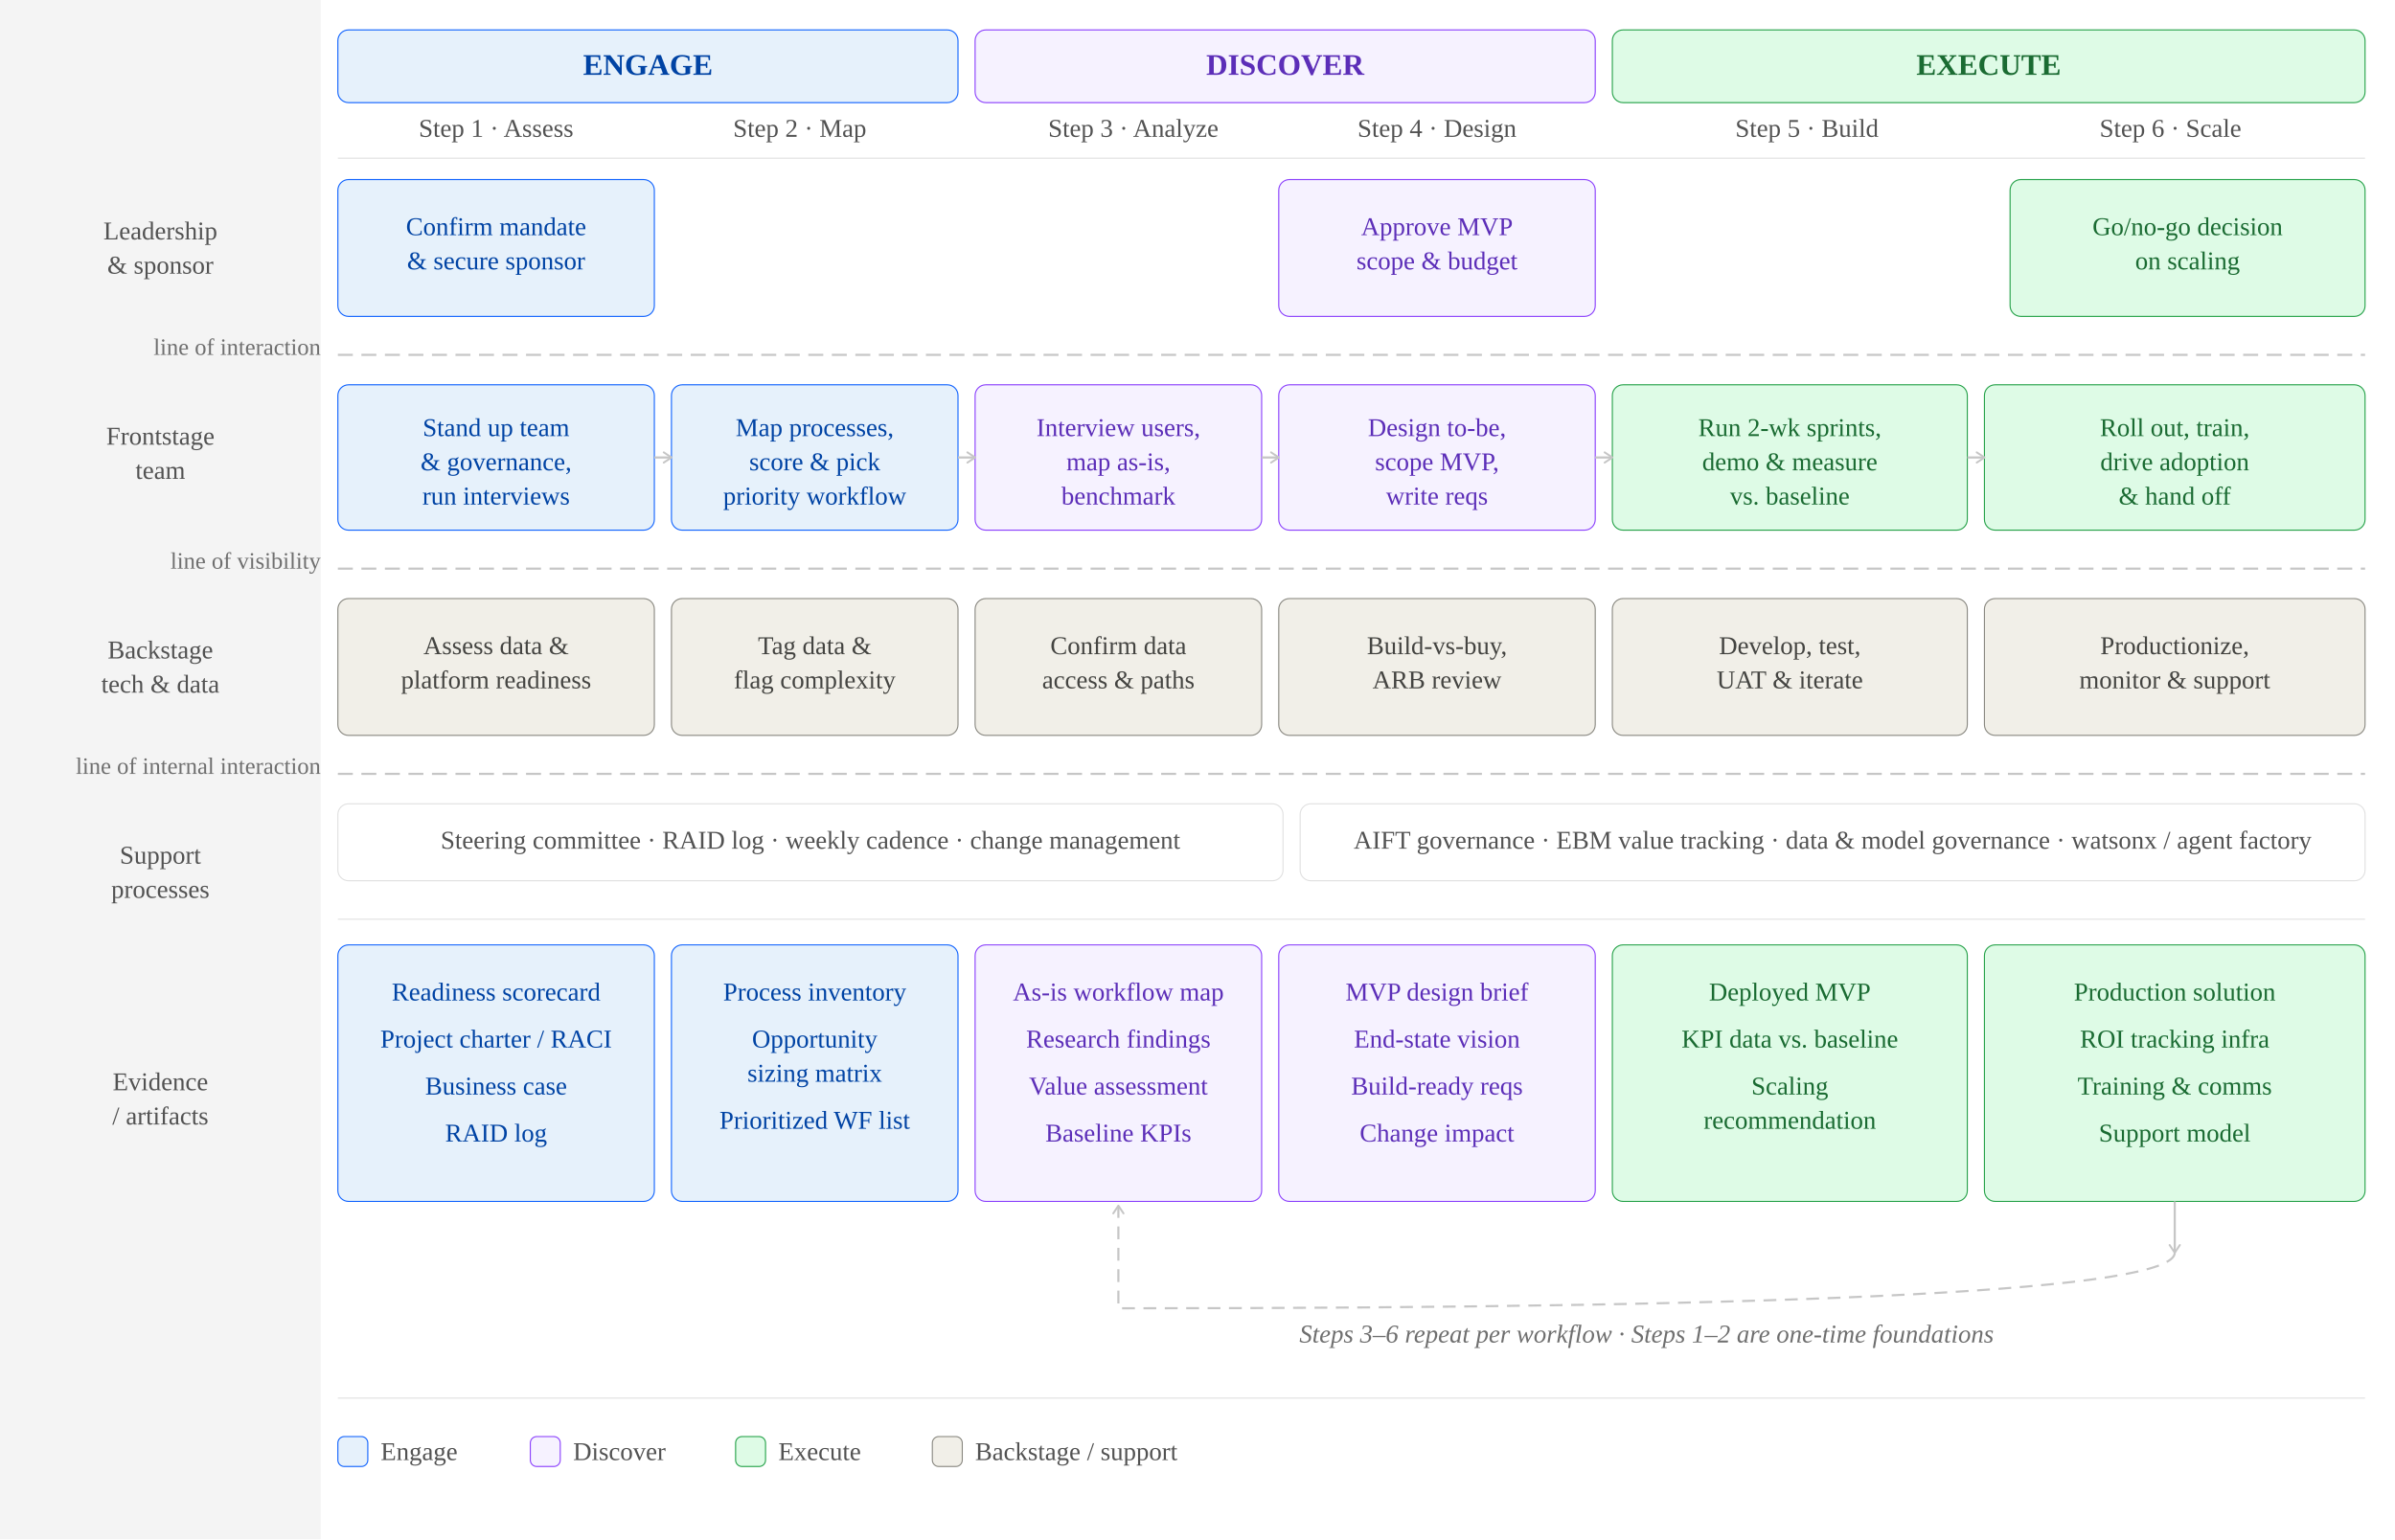
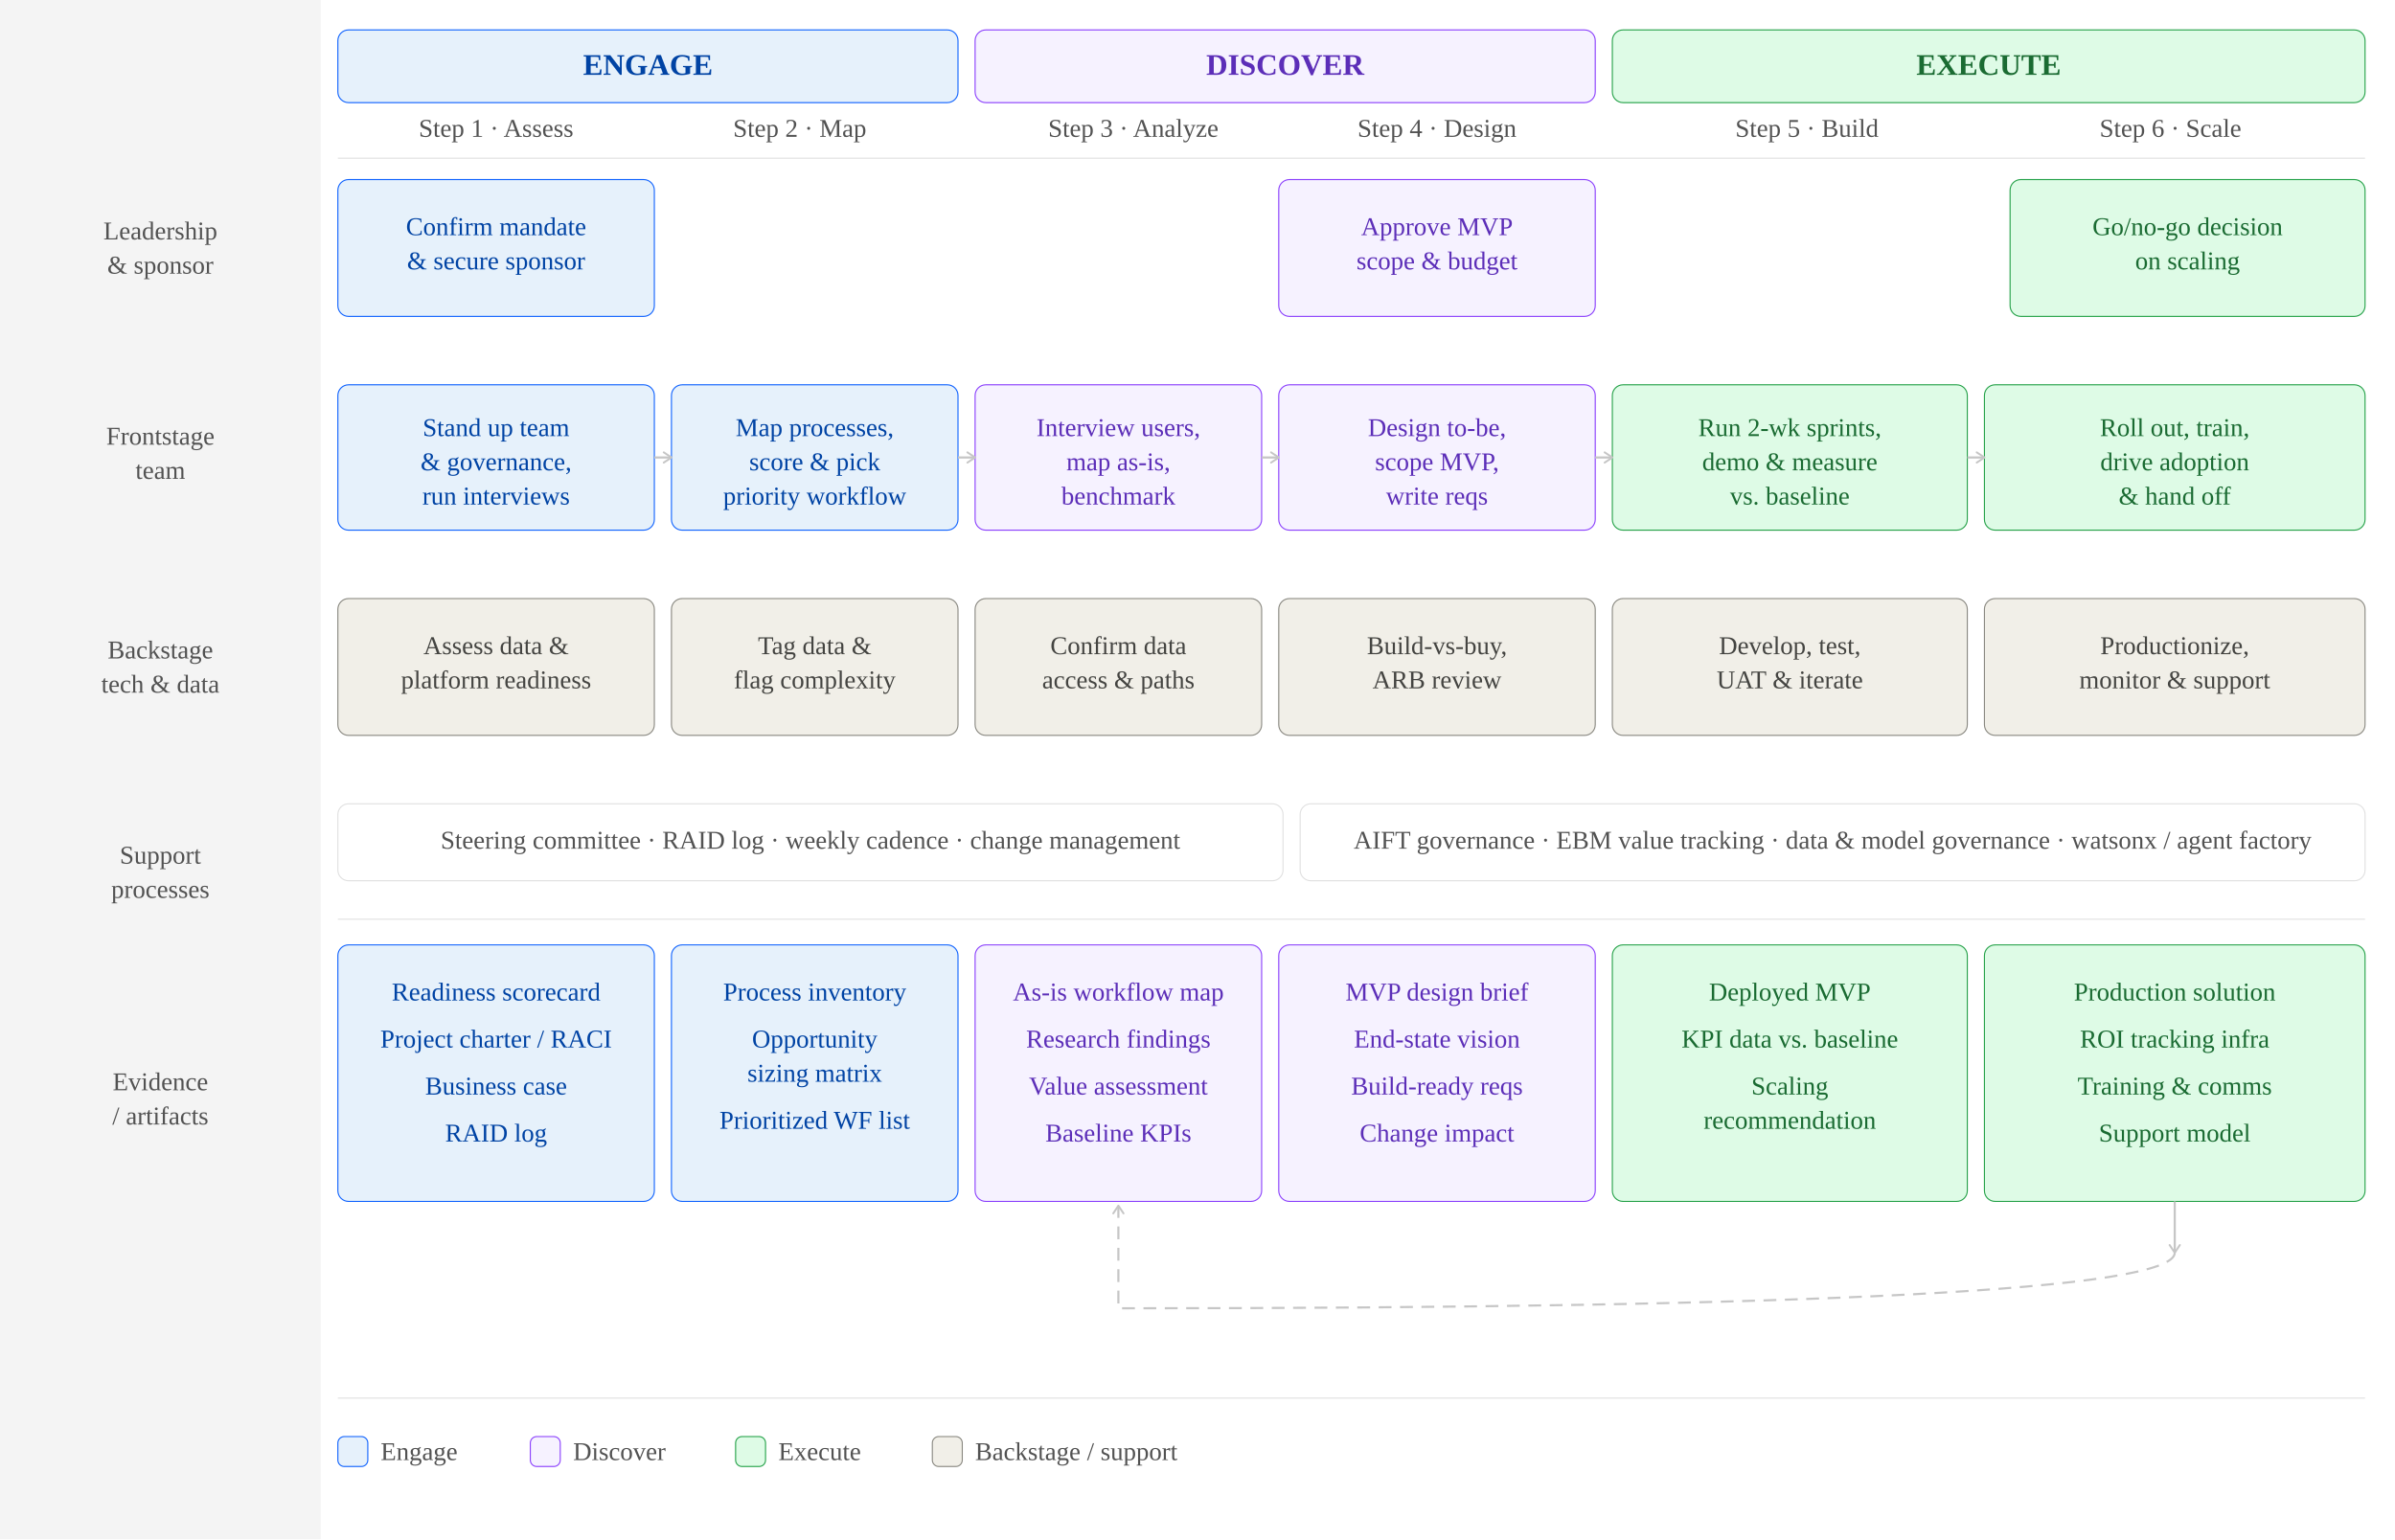
<svg xmlns="http://www.w3.org/2000/svg" viewBox="0 0 1120 720" role="img">
  <defs>
    <marker id="ar" viewBox="0 0 10 10" refX="8" refY="5" markerWidth="6" markerHeight="6" orient="auto-start-reverse">
      <path d="M2 1L8 5L2 9" fill="none" stroke="context-stroke" stroke-width="1.5" stroke-linecap="round" stroke-linejoin="round" />
    </marker>
  </defs>
  <rect x="0" y="0" width="150" height="720" fill="#f4f4f4" />
  <rect x="158" y="14" width="290" height="34" rx="5" fill="#e6f1fb" stroke="#0f62fe" stroke-width="0.5" />
  <text class="svg-text" x="303" y="35" text-anchor="middle" font-size="14" font-weight="600" fill="#0043a4">ENGAGE</text>
  <rect x="456" y="14" width="290" height="34" rx="5" fill="#f6f2ff" stroke="#8a3ffc" stroke-width="0.5" />
  <text class="svg-text" x="601" y="35" text-anchor="middle" font-size="14" font-weight="600" fill="#5c2eb8">DISCOVER</text>
  <rect x="754" y="14" width="352" height="34" rx="5" fill="#defbe6" stroke="#24a148" stroke-width="0.5" />
  <text class="svg-text" x="930" y="35" text-anchor="middle" font-size="14" font-weight="600" fill="#1a6b32">EXECUTE</text>
  <text class="svg-text" x="232" y="64" text-anchor="middle" font-size="12" fill="#525252">Step 1 · Assess</text>
  <text class="svg-text" x="374" y="64" text-anchor="middle" font-size="12" fill="#525252">Step 2 · Map</text>
  <text class="svg-text" x="530" y="64" text-anchor="middle" font-size="12" fill="#525252">Step 3 · Analyze</text>
  <text class="svg-text" x="672" y="64" text-anchor="middle" font-size="12" fill="#525252">Step 4 · Design</text>
  <text class="svg-text" x="845" y="64" text-anchor="middle" font-size="12" fill="#525252">Step 5 · Build</text>
  <text class="svg-text" x="1015" y="64" text-anchor="middle" font-size="12" fill="#525252">Step 6 · Scale</text>
  <line x1="158" y1="74" x2="1106" y2="74" stroke="#e0e0e0" stroke-width="0.5" />
  <text class="svg-text" x="75" y="112" text-anchor="middle" font-size="12" fill="#525252">Leadership</text>
  <text class="svg-text" x="75" y="128" text-anchor="middle" font-size="12" fill="#525252">&amp; sponsor</text>
  <rect x="158" y="84" width="148" height="64" rx="5" fill="#e6f1fb" stroke="#0f62fe" stroke-width="0.5" />
  <text class="svg-text" x="232" y="110" text-anchor="middle" font-size="12" fill="#0043a4">Confirm mandate</text>
  <text class="svg-text" x="232" y="126" text-anchor="middle" font-size="12" fill="#0043a4">&amp; secure sponsor</text>
  <rect x="598" y="84" width="148" height="64" rx="5" fill="#f6f2ff" stroke="#8a3ffc" stroke-width="0.5" />
  <text class="svg-text" x="672" y="110" text-anchor="middle" font-size="12" fill="#5c2eb8">Approve MVP</text>
  <text class="svg-text" x="672" y="126" text-anchor="middle" font-size="12" fill="#5c2eb8">scope &amp; budget</text>
  <rect x="940" y="84" width="166" height="64" rx="5" fill="#defbe6" stroke="#24a148" stroke-width="0.5" />
  <text class="svg-text" x="1023" y="110" text-anchor="middle" font-size="12" fill="#1a6b32">Go/no-go decision</text>
  <text class="svg-text" x="1023" y="126" text-anchor="middle" font-size="12" fill="#1a6b32">on scaling</text>
-   <line x1="158" y1="166" x2="1106" y2="166" stroke="#c6c6c6" stroke-width="1" stroke-dasharray="7 4" />
-   <text class="svg-text" x="150" y="166" text-anchor="end" font-size="11" fill="#6f6f6f">line of interaction</text>
  <text class="svg-text" x="75" y="208" text-anchor="middle" font-size="12" fill="#525252">Frontstage</text>
  <text class="svg-text" x="75" y="224" text-anchor="middle" font-size="12" fill="#525252">team</text>
  <rect x="158" y="180" width="148" height="68" rx="5" fill="#e6f1fb" stroke="#0f62fe" stroke-width="0.5" />
  <text class="svg-text" x="232" y="204" text-anchor="middle" font-size="12" fill="#0043a4">Stand up team</text>
  <text class="svg-text" x="232" y="220" text-anchor="middle" font-size="12" fill="#0043a4">&amp; governance,</text>
  <text class="svg-text" x="232" y="236" text-anchor="middle" font-size="12" fill="#0043a4">run interviews</text>
  <rect x="314" y="180" width="134" height="68" rx="5" fill="#e6f1fb" stroke="#0f62fe" stroke-width="0.5" />
  <text class="svg-text" x="381" y="204" text-anchor="middle" font-size="12" fill="#0043a4">Map processes,</text>
  <text class="svg-text" x="381" y="220" text-anchor="middle" font-size="12" fill="#0043a4">score &amp; pick</text>
  <text class="svg-text" x="381" y="236" text-anchor="middle" font-size="12" fill="#0043a4">priority workflow</text>
  <rect x="456" y="180" width="134" height="68" rx="5" fill="#f6f2ff" stroke="#8a3ffc" stroke-width="0.5" />
  <text class="svg-text" x="523" y="204" text-anchor="middle" font-size="12" fill="#5c2eb8">Interview users,</text>
  <text class="svg-text" x="523" y="220" text-anchor="middle" font-size="12" fill="#5c2eb8">map as-is,</text>
  <text class="svg-text" x="523" y="236" text-anchor="middle" font-size="12" fill="#5c2eb8">benchmark</text>
  <rect x="598" y="180" width="148" height="68" rx="5" fill="#f6f2ff" stroke="#8a3ffc" stroke-width="0.5" />
  <text class="svg-text" x="672" y="204" text-anchor="middle" font-size="12" fill="#5c2eb8">Design to-be,</text>
  <text class="svg-text" x="672" y="220" text-anchor="middle" font-size="12" fill="#5c2eb8">scope MVP,</text>
  <text class="svg-text" x="672" y="236" text-anchor="middle" font-size="12" fill="#5c2eb8">write reqs</text>
  <rect x="754" y="180" width="166" height="68" rx="5" fill="#defbe6" stroke="#24a148" stroke-width="0.5" />
  <text class="svg-text" x="837" y="204" text-anchor="middle" font-size="12" fill="#1a6b32">Run 2-wk sprints,</text>
  <text class="svg-text" x="837" y="220" text-anchor="middle" font-size="12" fill="#1a6b32">demo &amp; measure</text>
  <text class="svg-text" x="837" y="236" text-anchor="middle" font-size="12" fill="#1a6b32">vs. baseline</text>
  <rect x="928" y="180" width="178" height="68" rx="5" fill="#defbe6" stroke="#24a148" stroke-width="0.5" />
  <text class="svg-text" x="1017" y="204" text-anchor="middle" font-size="12" fill="#1a6b32">Roll out, train,</text>
  <text class="svg-text" x="1017" y="220" text-anchor="middle" font-size="12" fill="#1a6b32">drive adoption</text>
  <text class="svg-text" x="1017" y="236" text-anchor="middle" font-size="12" fill="#1a6b32">&amp; hand off</text>
  <line x1="306" y1="214" x2="314" y2="214" stroke="#c6c6c6" stroke-width="1" marker-end="url(#ar)" />
  <line x1="448" y1="214" x2="456" y2="214" stroke="#c6c6c6" stroke-width="1" marker-end="url(#ar)" />
  <line x1="590" y1="214" x2="598" y2="214" stroke="#c6c6c6" stroke-width="1" marker-end="url(#ar)" />
  <line x1="746" y1="214" x2="754" y2="214" stroke="#c6c6c6" stroke-width="1" marker-end="url(#ar)" />
  <line x1="920" y1="214" x2="928" y2="214" stroke="#c6c6c6" stroke-width="1" marker-end="url(#ar)" />
-   <line x1="158" y1="266" x2="1106" y2="266" stroke="#c6c6c6" stroke-width="1" stroke-dasharray="7 4" />
-   <text class="svg-text" x="150" y="266" text-anchor="end" font-size="11" fill="#6f6f6f">line of visibility</text>
  <text class="svg-text" x="75" y="308" text-anchor="middle" font-size="12" fill="#525252">Backstage</text>
  <text class="svg-text" x="75" y="324" text-anchor="middle" font-size="12" fill="#525252">tech &amp; data</text>
  <rect x="158" y="280" width="148" height="64" rx="5" fill="#f1efe8" stroke="#888780" stroke-width="0.5" />
  <text class="svg-text" x="232" y="306" text-anchor="middle" font-size="12" fill="#444441">Assess data &amp;</text>
  <text class="svg-text" x="232" y="322" text-anchor="middle" font-size="12" fill="#444441">platform readiness</text>
  <rect x="314" y="280" width="134" height="64" rx="5" fill="#f1efe8" stroke="#888780" stroke-width="0.5" />
  <text class="svg-text" x="381" y="306" text-anchor="middle" font-size="12" fill="#444441">Tag data &amp;</text>
  <text class="svg-text" x="381" y="322" text-anchor="middle" font-size="12" fill="#444441">flag complexity</text>
  <rect x="456" y="280" width="134" height="64" rx="5" fill="#f1efe8" stroke="#888780" stroke-width="0.5" />
  <text class="svg-text" x="523" y="306" text-anchor="middle" font-size="12" fill="#444441">Confirm data</text>
  <text class="svg-text" x="523" y="322" text-anchor="middle" font-size="12" fill="#444441">access &amp; paths</text>
  <rect x="598" y="280" width="148" height="64" rx="5" fill="#f1efe8" stroke="#888780" stroke-width="0.5" />
  <text class="svg-text" x="672" y="306" text-anchor="middle" font-size="12" fill="#444441">Build-vs-buy,</text>
  <text class="svg-text" x="672" y="322" text-anchor="middle" font-size="12" fill="#444441">ARB review</text>
  <rect x="754" y="280" width="166" height="64" rx="5" fill="#f1efe8" stroke="#888780" stroke-width="0.5" />
  <text class="svg-text" x="837" y="306" text-anchor="middle" font-size="12" fill="#444441">Develop, test,</text>
  <text class="svg-text" x="837" y="322" text-anchor="middle" font-size="12" fill="#444441">UAT &amp; iterate</text>
  <rect x="928" y="280" width="178" height="64" rx="5" fill="#f1efe8" stroke="#888780" stroke-width="0.5" />
  <text class="svg-text" x="1017" y="306" text-anchor="middle" font-size="12" fill="#444441">Productionize,</text>
  <text class="svg-text" x="1017" y="322" text-anchor="middle" font-size="12" fill="#444441">monitor &amp; support</text>
-   <line x1="158" y1="362" x2="1106" y2="362" stroke="#c6c6c6" stroke-width="1" stroke-dasharray="7 4" />
-   <text class="svg-text" x="150" y="362" text-anchor="end" font-size="11" fill="#6f6f6f">line of internal interaction</text>
  <text class="svg-text" x="75" y="404" text-anchor="middle" font-size="12" fill="#525252">Support</text>
  <text class="svg-text" x="75" y="420" text-anchor="middle" font-size="12" fill="#525252">processes</text>
  <rect x="158" y="376" width="442" height="36" rx="5" fill="none" stroke="#e0e0e0" stroke-width="0.5" />
  <text class="svg-text" x="379" y="397" text-anchor="middle" font-size="12" fill="#525252">Steering committee · RAID log · weekly cadence · change management</text>
  <rect x="608" y="376" width="498" height="36" rx="5" fill="none" stroke="#e0e0e0" stroke-width="0.5" />
  <text class="svg-text" x="857" y="397" text-anchor="middle" font-size="12" fill="#525252">AIFT governance · EBM value tracking · data &amp; model governance · watsonx / agent factory</text>
  <line x1="158" y1="430" x2="1106" y2="430" stroke="#e0e0e0" stroke-width="0.5" />
  <text class="svg-text" x="75" y="510" text-anchor="middle" font-size="12" fill="#525252">Evidence</text>
  <text class="svg-text" x="75" y="526" text-anchor="middle" font-size="12" fill="#525252">/ artifacts</text>
  <rect x="158" y="442" width="148" height="120" rx="5" fill="#e6f1fb" stroke="#0f62fe" stroke-width="0.5" />
  <text class="svg-text" x="232" y="468" text-anchor="middle" font-size="12" fill="#0043a4">Readiness scorecard</text>
  <text class="svg-text" x="232" y="490" text-anchor="middle" font-size="12" fill="#0043a4">Project charter / RACI</text>
  <text class="svg-text" x="232" y="512" text-anchor="middle" font-size="12" fill="#0043a4">Business case</text>
  <text class="svg-text" x="232" y="534" text-anchor="middle" font-size="12" fill="#0043a4">RAID log</text>
  <rect x="314" y="442" width="134" height="120" rx="5" fill="#e6f1fb" stroke="#0f62fe" stroke-width="0.5" />
  <text class="svg-text" x="381" y="468" text-anchor="middle" font-size="12" fill="#0043a4">Process inventory</text>
  <text class="svg-text" x="381" y="490" text-anchor="middle" font-size="12" fill="#0043a4">Opportunity</text>
  <text class="svg-text" x="381" y="506" text-anchor="middle" font-size="12" fill="#0043a4">sizing matrix</text>
  <text class="svg-text" x="381" y="528" text-anchor="middle" font-size="12" fill="#0043a4">Prioritized WF list</text>
  <rect x="456" y="442" width="134" height="120" rx="5" fill="#f6f2ff" stroke="#8a3ffc" stroke-width="0.5" />
  <text class="svg-text" x="523" y="468" text-anchor="middle" font-size="12" fill="#5c2eb8">As-is workflow map</text>
  <text class="svg-text" x="523" y="490" text-anchor="middle" font-size="12" fill="#5c2eb8">Research findings</text>
  <text class="svg-text" x="523" y="512" text-anchor="middle" font-size="12" fill="#5c2eb8">Value assessment</text>
  <text class="svg-text" x="523" y="534" text-anchor="middle" font-size="12" fill="#5c2eb8">Baseline KPIs</text>
  <rect x="598" y="442" width="148" height="120" rx="5" fill="#f6f2ff" stroke="#8a3ffc" stroke-width="0.5" />
  <text class="svg-text" x="672" y="468" text-anchor="middle" font-size="12" fill="#5c2eb8">MVP design brief</text>
  <text class="svg-text" x="672" y="490" text-anchor="middle" font-size="12" fill="#5c2eb8">End-state vision</text>
  <text class="svg-text" x="672" y="512" text-anchor="middle" font-size="12" fill="#5c2eb8">Build-ready reqs</text>
  <text class="svg-text" x="672" y="534" text-anchor="middle" font-size="12" fill="#5c2eb8">Change impact</text>
  <rect x="754" y="442" width="166" height="120" rx="5" fill="#defbe6" stroke="#24a148" stroke-width="0.5" />
  <text class="svg-text" x="837" y="468" text-anchor="middle" font-size="12" fill="#1a6b32">Deployed MVP</text>
  <text class="svg-text" x="837" y="490" text-anchor="middle" font-size="12" fill="#1a6b32">KPI data vs. baseline</text>
  <text class="svg-text" x="837" y="512" text-anchor="middle" font-size="12" fill="#1a6b32">Scaling</text>
  <text class="svg-text" x="837" y="528" text-anchor="middle" font-size="12" fill="#1a6b32">recommendation</text>
  <rect x="928" y="442" width="178" height="120" rx="5" fill="#defbe6" stroke="#24a148" stroke-width="0.5" />
  <text class="svg-text" x="1017" y="468" text-anchor="middle" font-size="12" fill="#1a6b32">Production solution</text>
  <text class="svg-text" x="1017" y="490" text-anchor="middle" font-size="12" fill="#1a6b32">ROI tracking infra</text>
  <text class="svg-text" x="1017" y="512" text-anchor="middle" font-size="12" fill="#1a6b32">Training &amp; comms</text>
  <text class="svg-text" x="1017" y="534" text-anchor="middle" font-size="12" fill="#1a6b32">Support model</text>
  <line x1="1017" y1="562" x2="1017" y2="586" stroke="#c6c6c6" stroke-width="1" marker-end="url(#ar)" />
  <path d="M1017 586 Q1017 612 523 612 Q523 612 523 564" fill="none" stroke="#c6c6c6" stroke-width="1" stroke-dasharray="6 4" marker-end="url(#ar)" />
-   <text class="svg-text" x="770" y="628" text-anchor="middle" font-size="12" fill="#6f6f6f" font-style="italic">Steps 3–6 repeat per workflow · Steps 1–2 are one-time foundations</text>
  <line x1="158" y1="654" x2="1106" y2="654" stroke="#e0e0e0" stroke-width="0.5" />
  <rect x="158" y="672" width="14" height="14" rx="3" fill="#e6f1fb" stroke="#0f62fe" stroke-width="0.5" />
  <text class="svg-text" x="178" y="683" font-size="12" fill="#525252">Engage</text>
  <rect x="248" y="672" width="14" height="14" rx="3" fill="#f6f2ff" stroke="#8a3ffc" stroke-width="0.5" />
  <text class="svg-text" x="268" y="683" font-size="12" fill="#525252">Discover</text>
  <rect x="344" y="672" width="14" height="14" rx="3" fill="#defbe6" stroke="#24a148" stroke-width="0.5" />
  <text class="svg-text" x="364" y="683" font-size="12" fill="#525252">Execute</text>
  <rect x="436" y="672" width="14" height="14" rx="3" fill="#f1efe8" stroke="#888780" stroke-width="0.5" />
  <text class="svg-text" x="456" y="683" font-size="12" fill="#525252">Backstage / support</text>
</svg>
